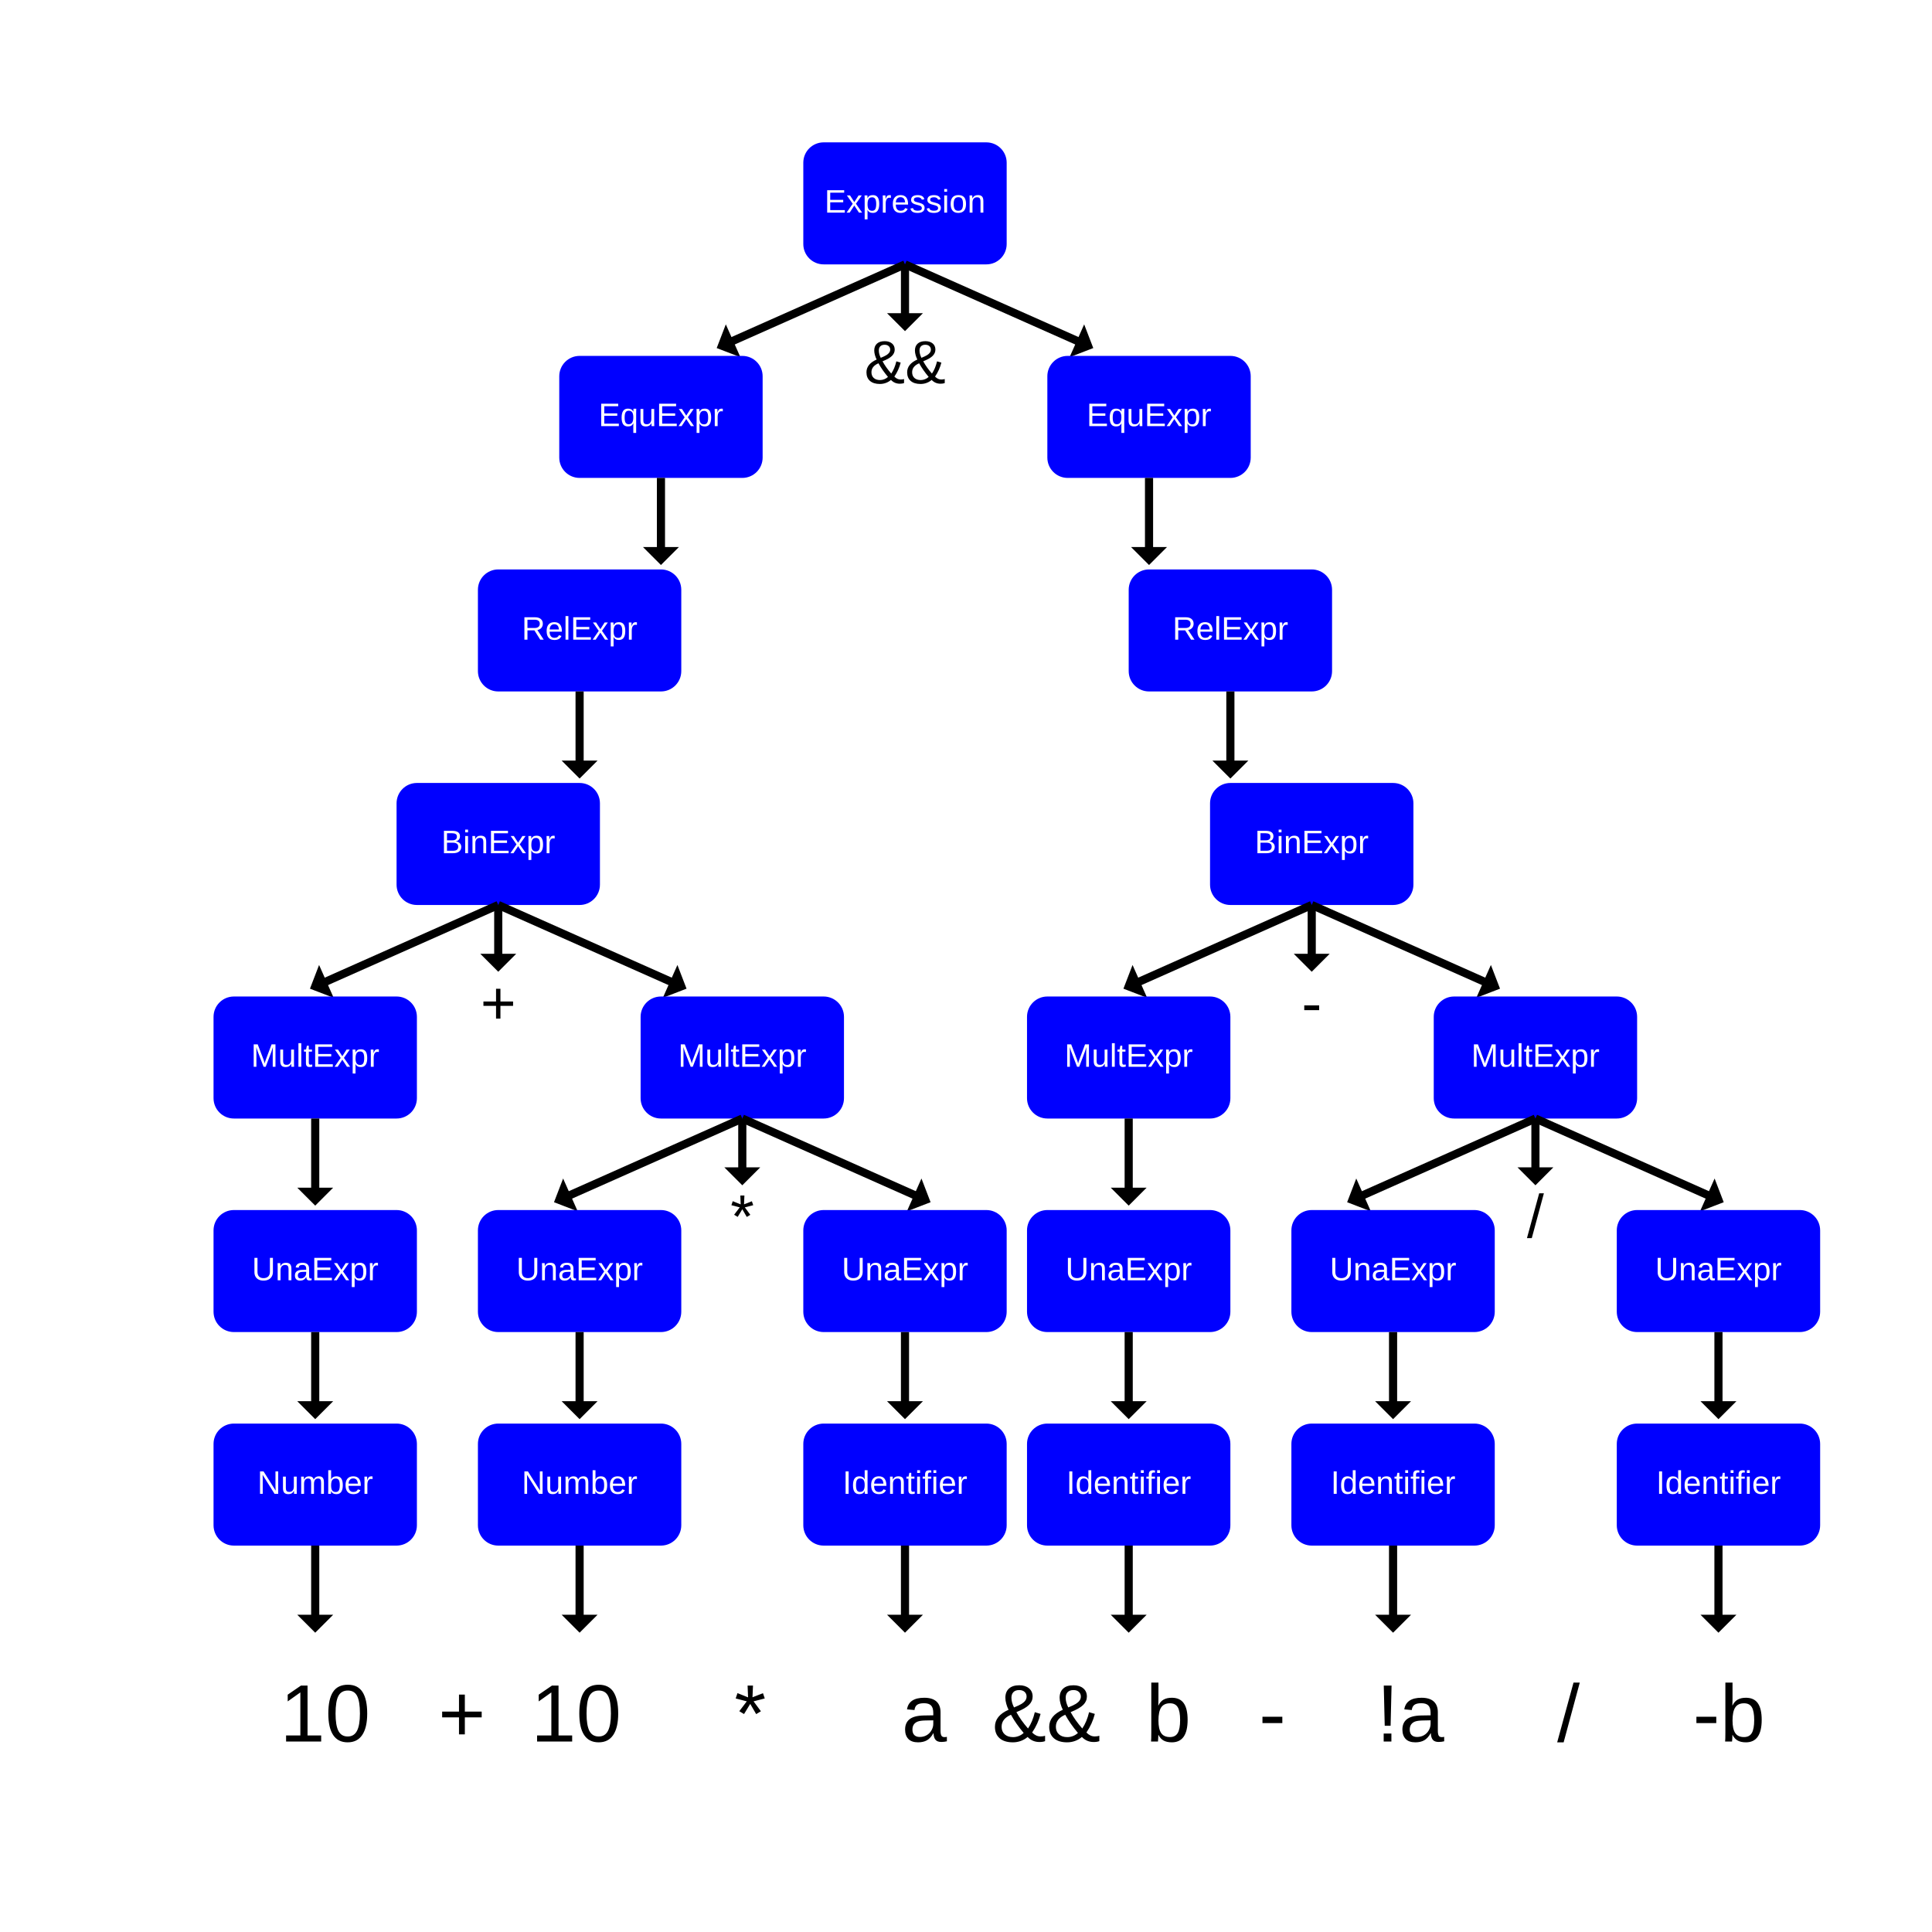
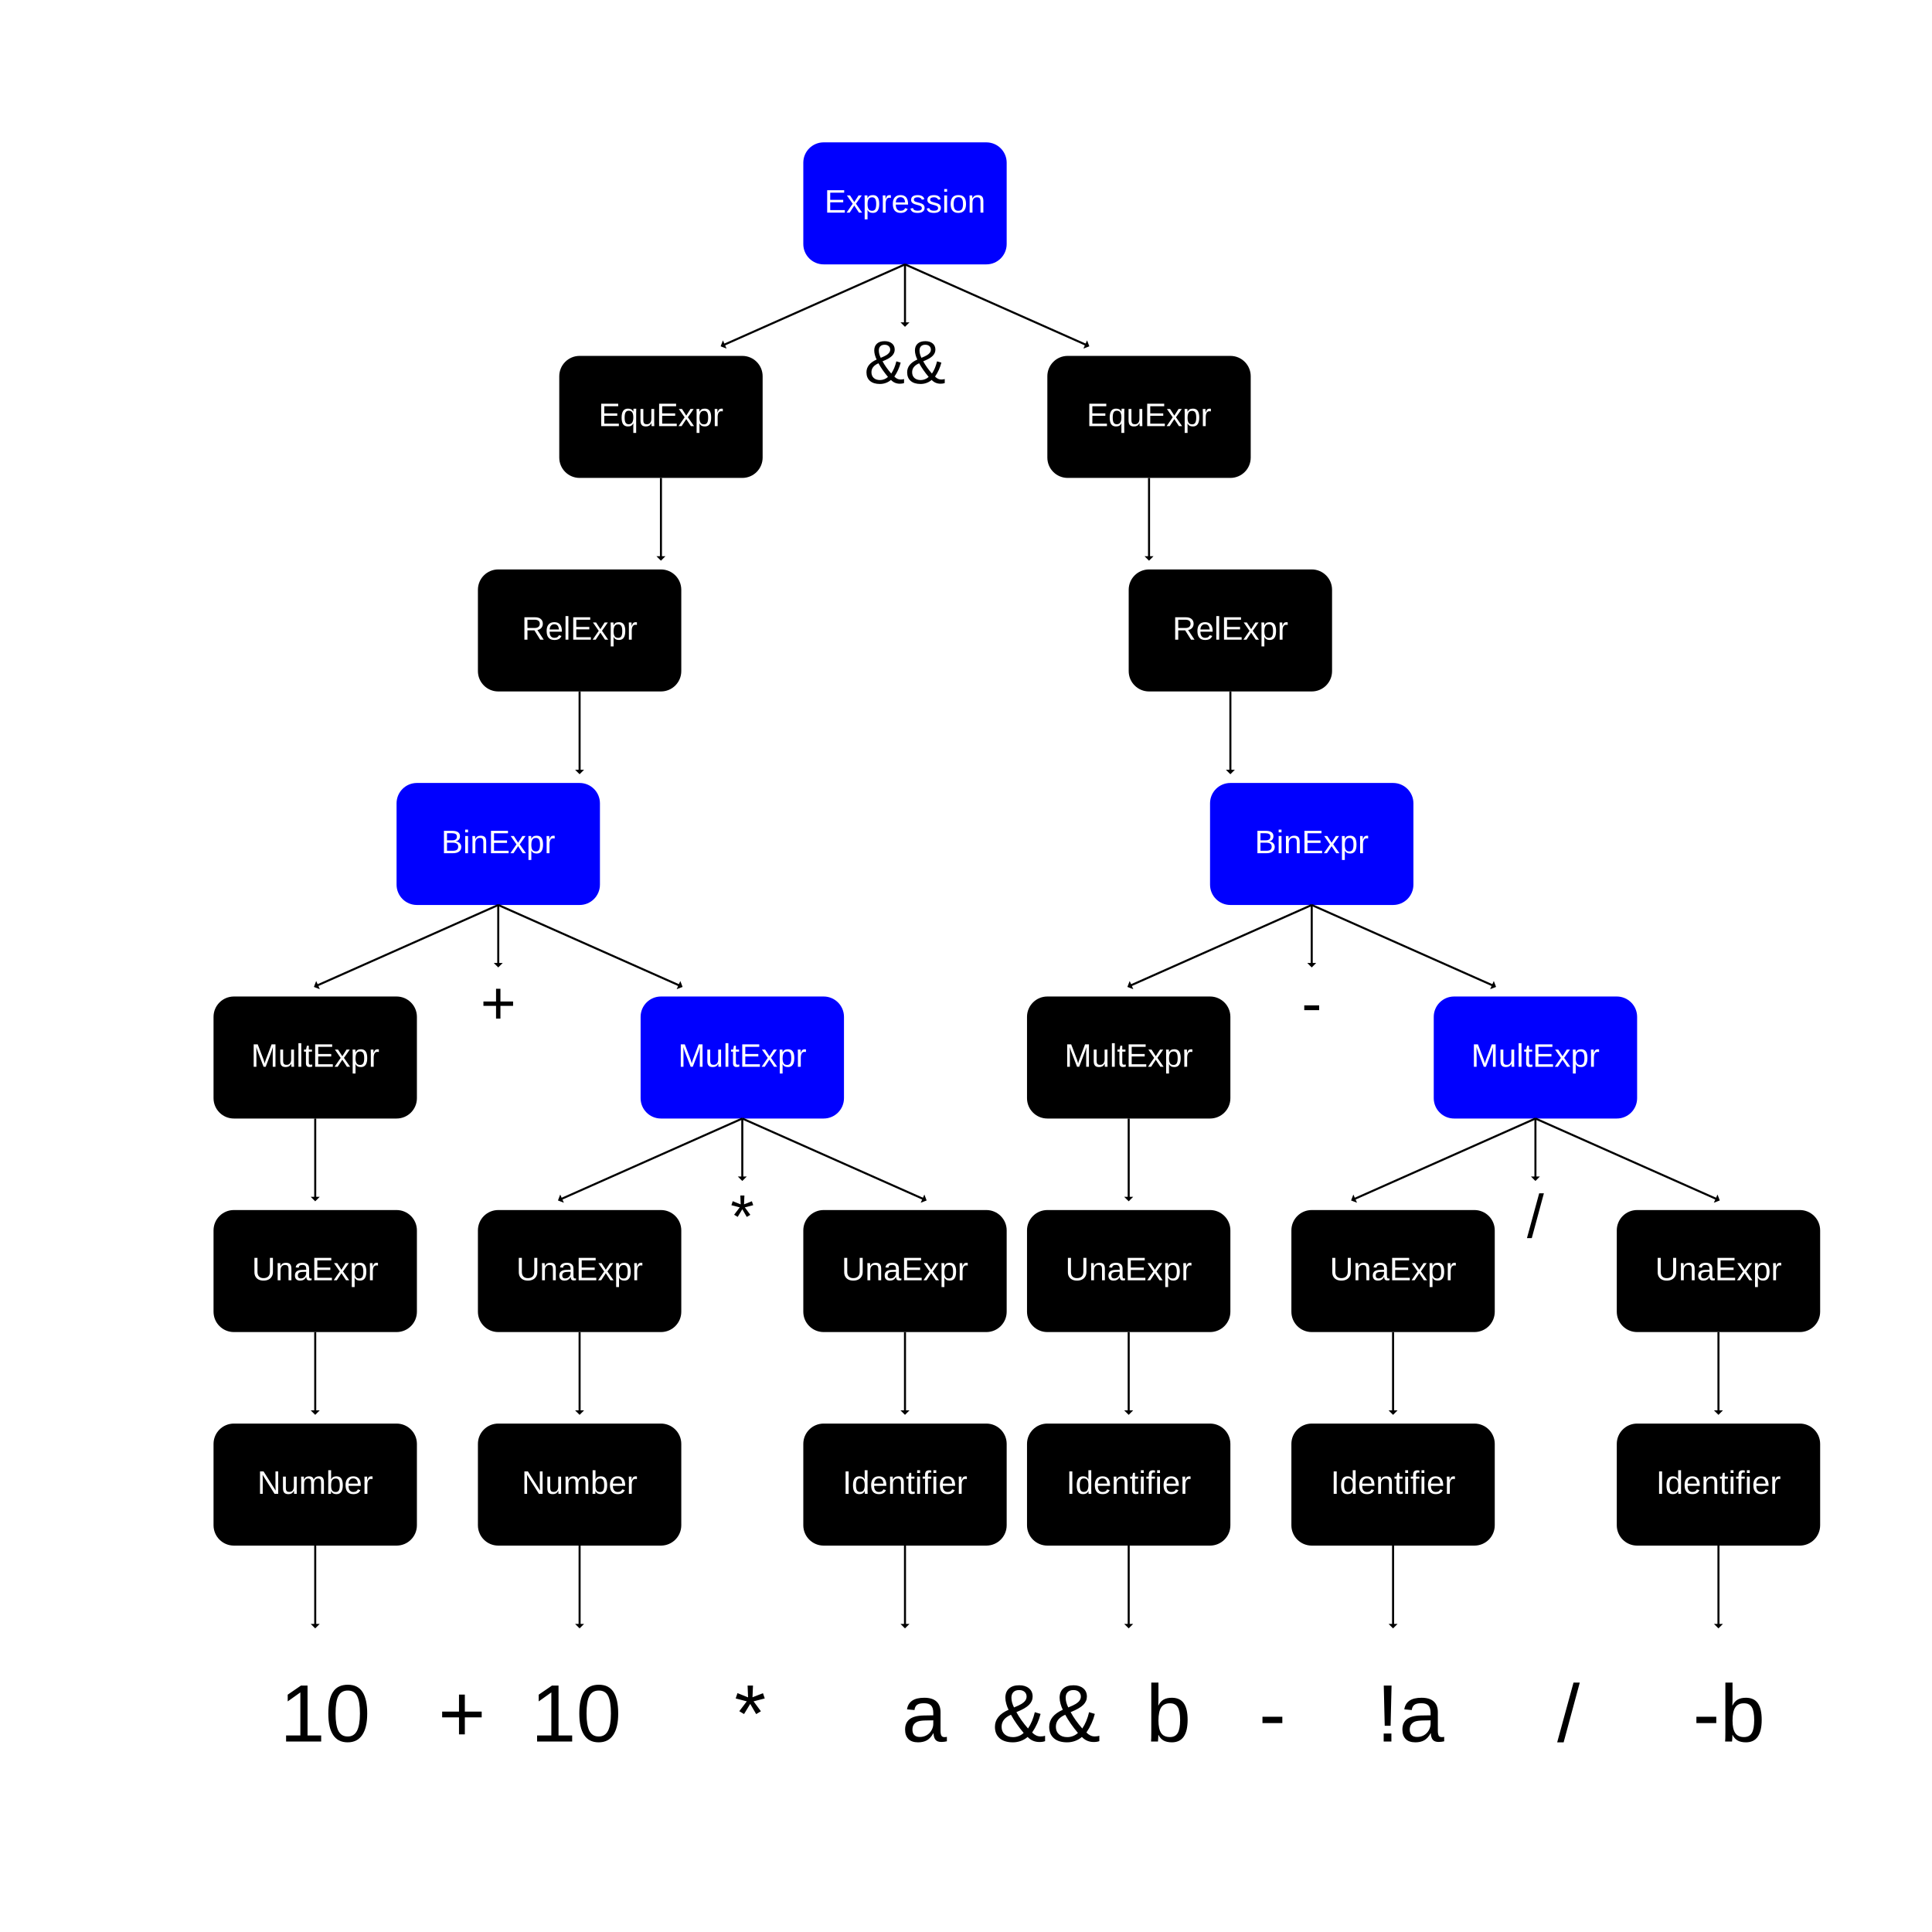
<svg xmlns="http://www.w3.org/2000/svg" width="950" height="950" style="background-color: rgb(255, 255, 255)">
+   <linearGradient id="blackToBlue" x1="0%" y1="0%" x2="6,123233995736766E-15%" y2="100%">
+     <stop offset="0%" stop-color="rgb(0, 0, 0)" />
+     <stop offset="100%" stop-color="rgb(0, 0, 255)" />
+   </linearGradient>
  <rect id="" x="395" y="70" width="100" height="60" fill="rgb(0, 0, 255)" fill-opacity="1" rx="10" stroke="rgb(255, 255, 255)" stroke-width="0" />
-   <line id="" x1="445" y1="130" x2="535" y2="170" stroke="rgb(0, 0, 0)" stroke-width="4" />
-   <polygon id="" points="535,170 529.72,172.031 532.969,164.72" fill="rgb(0, 0, 0)" fill-opacity="1" stroke="rgb(0, 0, 0)" stroke-width="4" />
-   <line id="" x1="445" y1="130" x2="355" y2="170" stroke="rgb(0, 0, 0)" stroke-width="4" />
-   <polygon id="" points="355,170 357.031,164.72 360.28,172.031" fill="rgb(0, 0, 0)" fill-opacity="1" stroke="rgb(0, 0, 0)" stroke-width="4" />
-   <line id="" x1="445" y1="130" x2="445" y2="160" stroke="rgb(0, 0, 0)" stroke-width="4" />
-   <polygon id="" points="445,160 441,156 449,156" fill="rgb(0, 0, 0)" fill-opacity="1" stroke="rgb(0, 0, 0)" stroke-width="4" />
+   <line id="" x1="445" y1="130" x2="535" y2="170" stroke="rgb(0, 0, 0)" stroke-width="1" />
+   <polygon id="" points="535,170 533.68,170.508 534.492,168.68" fill="rgb(0, 0, 0)" fill-opacity="1" stroke="rgb(0, 0, 0)" stroke-width="1" />
+   <line id="" x1="445" y1="130" x2="355" y2="170" stroke="rgb(0, 0, 0)" stroke-width="1" />
+   <polygon id="" points="355,170 355.508,168.68 356.32,170.508" fill="rgb(0, 0, 0)" fill-opacity="1" stroke="rgb(0, 0, 0)" stroke-width="1" />
+   <line id="" x1="445" y1="130" x2="445" y2="160" stroke="rgb(0, 0, 0)" stroke-width="1" />
+   <polygon id="" points="445,160 444,159 446,159" fill="rgb(0, 0, 0)" fill-opacity="1" stroke="rgb(0, 0, 0)" stroke-width="1" />
  <text id="" x="445" y="100" xml:space="preserve" fill="rgb(255, 255, 255)" dominant-baseline="middle" text-anchor="middle" font-family="Arial" font-weight="400" font-size="16">Expression</text>
  <text id="" x="445" y="180" xml:space="preserve" fill="rgb(0, 0, 0)" dominant-baseline="middle" text-anchor="middle" font-family="Arial" font-weight="400" font-size="30">&amp;&amp;</text>
-   <rect id="" x="275" y="175" width="100" height="60" fill="rgb(0, 0, 255)" fill-opacity="1" rx="10" stroke="rgb(255, 255, 255)" stroke-width="0" />
-   <line id="" x1="325" y1="235" x2="325" y2="275" stroke="rgb(0, 0, 0)" stroke-width="4" />
-   <polygon id="" points="325,275 321,271 329,271" fill="rgb(0, 0, 0)" fill-opacity="1" stroke="rgb(0, 0, 0)" stroke-width="4" />
+   <rect id="" x="275" y="175" width="100" height="60" fill="url(#)" fill-opacity="1" rx="10" stroke="rgb(255, 255, 255)" stroke-width="0" />
+   <line id="" x1="325" y1="235" x2="325" y2="275" stroke="rgb(0, 0, 0)" stroke-width="1" />
+   <polygon id="" points="325,275 324,274 326,274" fill="rgb(0, 0, 0)" fill-opacity="1" stroke="rgb(0, 0, 0)" stroke-width="1" />
  <text id="" x="325" y="205" xml:space="preserve" fill="rgb(255, 255, 255)" dominant-baseline="middle" text-anchor="middle" font-family="Arial" font-weight="400" font-size="16">EquExpr</text>
-   <rect id="" x="515" y="175" width="100" height="60" fill="rgb(0, 0, 255)" fill-opacity="1" rx="10" stroke="rgb(255, 255, 255)" stroke-width="0" />
-   <line id="" x1="565" y1="235" x2="565" y2="275" stroke="rgb(0, 0, 0)" stroke-width="4" />
-   <polygon id="" points="565,275 561,271 569,271" fill="rgb(0, 0, 0)" fill-opacity="1" stroke="rgb(0, 0, 0)" stroke-width="4" />
+   <rect id="" x="515" y="175" width="100" height="60" fill="url(#)" fill-opacity="1" rx="10" stroke="rgb(255, 255, 255)" stroke-width="0" />
+   <line id="" x1="565" y1="235" x2="565" y2="275" stroke="rgb(0, 0, 0)" stroke-width="1" />
+   <polygon id="" points="565,275 564,274 566,274" fill="rgb(0, 0, 0)" fill-opacity="1" stroke="rgb(0, 0, 0)" stroke-width="1" />
  <text id="" x="565" y="205" xml:space="preserve" fill="rgb(255, 255, 255)" dominant-baseline="middle" text-anchor="middle" font-family="Arial" font-weight="400" font-size="16">EquExpr</text>
-   <rect id="" x="235" y="280" width="100" height="60" fill="rgb(0, 0, 255)" fill-opacity="1" rx="10" stroke="rgb(255, 255, 255)" stroke-width="0" />
-   <line id="" x1="285" y1="340" x2="285" y2="380" stroke="rgb(0, 0, 0)" stroke-width="4" />
-   <polygon id="" points="285,380 281,376 289,376" fill="rgb(0, 0, 0)" fill-opacity="1" stroke="rgb(0, 0, 0)" stroke-width="4" />
+   <rect id="" x="235" y="280" width="100" height="60" fill="url(#)" fill-opacity="1" rx="10" stroke="rgb(255, 255, 255)" stroke-width="0" />
+   <line id="" x1="285" y1="340" x2="285" y2="380" stroke="rgb(0, 0, 0)" stroke-width="1" />
+   <polygon id="" points="285,380 284,379 286,379" fill="rgb(0, 0, 0)" fill-opacity="1" stroke="rgb(0, 0, 0)" stroke-width="1" />
  <text id="" x="285" y="310" xml:space="preserve" fill="rgb(255, 255, 255)" dominant-baseline="middle" text-anchor="middle" font-family="Arial" font-weight="400" font-size="16">RelExpr</text>
-   <rect id="" x="555" y="280" width="100" height="60" fill="rgb(0, 0, 255)" fill-opacity="1" rx="10" stroke="rgb(255, 255, 255)" stroke-width="0" />
-   <line id="" x1="605" y1="340" x2="605" y2="380" stroke="rgb(0, 0, 0)" stroke-width="4" />
-   <polygon id="" points="605,380 601,376 609,376" fill="rgb(0, 0, 0)" fill-opacity="1" stroke="rgb(0, 0, 0)" stroke-width="4" />
+   <rect id="" x="555" y="280" width="100" height="60" fill="url(#)" fill-opacity="1" rx="10" stroke="rgb(255, 255, 255)" stroke-width="0" />
+   <line id="" x1="605" y1="340" x2="605" y2="380" stroke="rgb(0, 0, 0)" stroke-width="1" />
+   <polygon id="" points="605,380 604,379 606,379" fill="rgb(0, 0, 0)" fill-opacity="1" stroke="rgb(0, 0, 0)" stroke-width="1" />
  <text id="" x="605" y="310" xml:space="preserve" fill="rgb(255, 255, 255)" dominant-baseline="middle" text-anchor="middle" font-family="Arial" font-weight="400" font-size="16">RelExpr</text>
  <rect id="" x="195" y="385" width="100" height="60" fill="rgb(0, 0, 255)" fill-opacity="1" rx="10" stroke="rgb(255, 255, 255)" stroke-width="0" />
-   <line id="" x1="245" y1="445" x2="335" y2="485" stroke="rgb(0, 0, 0)" stroke-width="4" />
-   <polygon id="" points="335,485 329.72,487.031 332.969,479.72" fill="rgb(0, 0, 0)" fill-opacity="1" stroke="rgb(0, 0, 0)" stroke-width="4" />
-   <line id="" x1="245" y1="445" x2="155" y2="485" stroke="rgb(0, 0, 0)" stroke-width="4" />
-   <polygon id="" points="155,485 157.031,479.72 160.28,487.031" fill="rgb(0, 0, 0)" fill-opacity="1" stroke="rgb(0, 0, 0)" stroke-width="4" />
-   <line id="" x1="245" y1="445" x2="245" y2="475" stroke="rgb(0, 0, 0)" stroke-width="4" />
-   <polygon id="" points="245,475 241,471 249,471" fill="rgb(0, 0, 0)" fill-opacity="1" stroke="rgb(0, 0, 0)" stroke-width="4" />
+   <line id="" x1="245" y1="445" x2="335" y2="485" stroke="rgb(0, 0, 0)" stroke-width="1" />
+   <polygon id="" points="335,485 333.68,485.508 334.492,483.68" fill="rgb(0, 0, 0)" fill-opacity="1" stroke="rgb(0, 0, 0)" stroke-width="1" />
+   <line id="" x1="245" y1="445" x2="155" y2="485" stroke="rgb(0, 0, 0)" stroke-width="1" />
+   <polygon id="" points="155,485 155.508,483.68 156.32,485.508" fill="rgb(0, 0, 0)" fill-opacity="1" stroke="rgb(0, 0, 0)" stroke-width="1" />
+   <line id="" x1="245" y1="445" x2="245" y2="475" stroke="rgb(0, 0, 0)" stroke-width="1" />
+   <polygon id="" points="245,475 244,474 246,474" fill="rgb(0, 0, 0)" fill-opacity="1" stroke="rgb(0, 0, 0)" stroke-width="1" />
  <text id="" x="245" y="415" xml:space="preserve" fill="rgb(255, 255, 255)" dominant-baseline="middle" text-anchor="middle" font-family="Arial" font-weight="400" font-size="16">BinExpr</text>
  <text id="" x="245" y="495" xml:space="preserve" fill="rgb(0, 0, 0)" dominant-baseline="middle" text-anchor="middle" font-family="Arial" font-weight="400" font-size="30">+</text>
  <rect id="" x="595" y="385" width="100" height="60" fill="rgb(0, 0, 255)" fill-opacity="1" rx="10" stroke="rgb(255, 255, 255)" stroke-width="0" />
-   <line id="" x1="645" y1="445" x2="735" y2="485" stroke="rgb(0, 0, 0)" stroke-width="4" />
-   <polygon id="" points="735,485 729.72,487.031 732.969,479.72" fill="rgb(0, 0, 0)" fill-opacity="1" stroke="rgb(0, 0, 0)" stroke-width="4" />
-   <line id="" x1="645" y1="445" x2="555" y2="485" stroke="rgb(0, 0, 0)" stroke-width="4" />
-   <polygon id="" points="555,485 557.031,479.72 560.28,487.031" fill="rgb(0, 0, 0)" fill-opacity="1" stroke="rgb(0, 0, 0)" stroke-width="4" />
-   <line id="" x1="645" y1="445" x2="645" y2="475" stroke="rgb(0, 0, 0)" stroke-width="4" />
-   <polygon id="" points="645,475 641,471 649,471" fill="rgb(0, 0, 0)" fill-opacity="1" stroke="rgb(0, 0, 0)" stroke-width="4" />
+   <line id="" x1="645" y1="445" x2="735" y2="485" stroke="rgb(0, 0, 0)" stroke-width="1" />
+   <polygon id="" points="735,485 733.68,485.508 734.492,483.68" fill="rgb(0, 0, 0)" fill-opacity="1" stroke="rgb(0, 0, 0)" stroke-width="1" />
+   <line id="" x1="645" y1="445" x2="555" y2="485" stroke="rgb(0, 0, 0)" stroke-width="1" />
+   <polygon id="" points="555,485 555.508,483.68 556.32,485.508" fill="rgb(0, 0, 0)" fill-opacity="1" stroke="rgb(0, 0, 0)" stroke-width="1" />
+   <line id="" x1="645" y1="445" x2="645" y2="475" stroke="rgb(0, 0, 0)" stroke-width="1" />
+   <polygon id="" points="645,475 644,474 646,474" fill="rgb(0, 0, 0)" fill-opacity="1" stroke="rgb(0, 0, 0)" stroke-width="1" />
  <text id="" x="645" y="415" xml:space="preserve" fill="rgb(255, 255, 255)" dominant-baseline="middle" text-anchor="middle" font-family="Arial" font-weight="400" font-size="16">BinExpr</text>
  <text id="" x="645" y="495" xml:space="preserve" fill="rgb(0, 0, 0)" dominant-baseline="middle" text-anchor="middle" font-family="Arial" font-weight="400" font-size="30">-</text>
-   <rect id="" x="105" y="490" width="100" height="60" fill="rgb(0, 0, 255)" fill-opacity="1" rx="10" stroke="rgb(255, 255, 255)" stroke-width="0" />
-   <line id="" x1="155" y1="550" x2="155" y2="590" stroke="rgb(0, 0, 0)" stroke-width="4" />
-   <polygon id="" points="155,590 151,586 159,586" fill="rgb(0, 0, 0)" fill-opacity="1" stroke="rgb(0, 0, 0)" stroke-width="4" />
+   <rect id="" x="105" y="490" width="100" height="60" fill="url(#)" fill-opacity="1" rx="10" stroke="rgb(255, 255, 255)" stroke-width="0" />
+   <line id="" x1="155" y1="550" x2="155" y2="590" stroke="rgb(0, 0, 0)" stroke-width="1" />
+   <polygon id="" points="155,590 154,589 156,589" fill="rgb(0, 0, 0)" fill-opacity="1" stroke="rgb(0, 0, 0)" stroke-width="1" />
  <text id="" x="155" y="520" xml:space="preserve" fill="rgb(255, 255, 255)" dominant-baseline="middle" text-anchor="middle" font-family="Arial" font-weight="400" font-size="16">MultExpr</text>
  <rect id="" x="315" y="490" width="100" height="60" fill="rgb(0, 0, 255)" fill-opacity="1" rx="10" stroke="rgb(255, 255, 255)" stroke-width="0" />
-   <line id="" x1="365" y1="550" x2="455" y2="590" stroke="rgb(0, 0, 0)" stroke-width="4" />
-   <polygon id="" points="455,590 449.72,592.031 452.969,584.72" fill="rgb(0, 0, 0)" fill-opacity="1" stroke="rgb(0, 0, 0)" stroke-width="4" />
-   <line id="" x1="365" y1="550" x2="275" y2="590" stroke="rgb(0, 0, 0)" stroke-width="4" />
-   <polygon id="" points="275,590 277.031,584.72 280.28,592.031" fill="rgb(0, 0, 0)" fill-opacity="1" stroke="rgb(0, 0, 0)" stroke-width="4" />
-   <line id="" x1="365" y1="550" x2="365" y2="580" stroke="rgb(0, 0, 0)" stroke-width="4" />
-   <polygon id="" points="365,580 361,576 369,576" fill="rgb(0, 0, 0)" fill-opacity="1" stroke="rgb(0, 0, 0)" stroke-width="4" />
+   <line id="" x1="365" y1="550" x2="455" y2="590" stroke="rgb(0, 0, 0)" stroke-width="1" />
+   <polygon id="" points="455,590 453.68,590.508 454.492,588.68" fill="rgb(0, 0, 0)" fill-opacity="1" stroke="rgb(0, 0, 0)" stroke-width="1" />
+   <line id="" x1="365" y1="550" x2="275" y2="590" stroke="rgb(0, 0, 0)" stroke-width="1" />
+   <polygon id="" points="275,590 275.508,588.68 276.32,590.508" fill="rgb(0, 0, 0)" fill-opacity="1" stroke="rgb(0, 0, 0)" stroke-width="1" />
+   <line id="" x1="365" y1="550" x2="365" y2="580" stroke="rgb(0, 0, 0)" stroke-width="1" />
+   <polygon id="" points="365,580 364,579 366,579" fill="rgb(0, 0, 0)" fill-opacity="1" stroke="rgb(0, 0, 0)" stroke-width="1" />
  <text id="" x="365" y="520" xml:space="preserve" fill="rgb(255, 255, 255)" dominant-baseline="middle" text-anchor="middle" font-family="Arial" font-weight="400" font-size="16">MultExpr</text>
  <text id="" x="365" y="600" xml:space="preserve" fill="rgb(0, 0, 0)" dominant-baseline="middle" text-anchor="middle" font-family="Arial" font-weight="400" font-size="30">*</text>
-   <rect id="" x="105" y="595" width="100" height="60" fill="rgb(0, 0, 255)" fill-opacity="1" rx="10" stroke="rgb(255, 255, 255)" stroke-width="0" />
-   <line id="" x1="155" y1="655" x2="155" y2="695" stroke="rgb(0, 0, 0)" stroke-width="4" />
-   <polygon id="" points="155,695 151,691 159,691" fill="rgb(0, 0, 0)" fill-opacity="1" stroke="rgb(0, 0, 0)" stroke-width="4" />
+   <rect id="" x="105" y="595" width="100" height="60" fill="url(#)" fill-opacity="1" rx="10" stroke="rgb(255, 255, 255)" stroke-width="0" />
+   <line id="" x1="155" y1="655" x2="155" y2="695" stroke="rgb(0, 0, 0)" stroke-width="1" />
+   <polygon id="" points="155,695 154,694 156,694" fill="rgb(0, 0, 0)" fill-opacity="1" stroke="rgb(0, 0, 0)" stroke-width="1" />
  <text id="" x="155" y="625" xml:space="preserve" fill="rgb(255, 255, 255)" dominant-baseline="middle" text-anchor="middle" font-family="Arial" font-weight="400" font-size="16">UnaExpr</text>
-   <rect id="" x="105" y="700" width="100" height="60" fill="rgb(0, 0, 255)" fill-opacity="1" rx="10" stroke="rgb(255, 255, 255)" stroke-width="0" />
-   <line id="" x1="155" y1="760" x2="155" y2="800" stroke="rgb(0, 0, 0)" stroke-width="4" />
-   <polygon id="" points="155,800 151,796 159,796" fill="rgb(0, 0, 0)" fill-opacity="1" stroke="rgb(0, 0, 0)" stroke-width="4" />
+   <rect id="" x="105" y="700" width="100" height="60" fill="url(#)" fill-opacity="1" rx="10" stroke="rgb(255, 255, 255)" stroke-width="0" />
+   <line id="" x1="155" y1="760" x2="155" y2="800" stroke="rgb(0, 0, 0)" stroke-width="1" />
+   <polygon id="" points="155,800 154,799 156,799" fill="rgb(0, 0, 0)" fill-opacity="1" stroke="rgb(0, 0, 0)" stroke-width="1" />
  <text id="" x="155" y="730" xml:space="preserve" fill="rgb(255, 255, 255)" dominant-baseline="middle" text-anchor="middle" font-family="Arial" font-weight="400" font-size="16">Number</text>
-   <rect id="" x="235" y="595" width="100" height="60" fill="rgb(0, 0, 255)" fill-opacity="1" rx="10" stroke="rgb(255, 255, 255)" stroke-width="0" />
-   <line id="" x1="285" y1="655" x2="285" y2="695" stroke="rgb(0, 0, 0)" stroke-width="4" />
-   <polygon id="" points="285,695 281,691 289,691" fill="rgb(0, 0, 0)" fill-opacity="1" stroke="rgb(0, 0, 0)" stroke-width="4" />
+   <rect id="" x="235" y="595" width="100" height="60" fill="url(#)" fill-opacity="1" rx="10" stroke="rgb(255, 255, 255)" stroke-width="0" />
+   <line id="" x1="285" y1="655" x2="285" y2="695" stroke="rgb(0, 0, 0)" stroke-width="1" />
+   <polygon id="" points="285,695 284,694 286,694" fill="rgb(0, 0, 0)" fill-opacity="1" stroke="rgb(0, 0, 0)" stroke-width="1" />
  <text id="" x="285" y="625" xml:space="preserve" fill="rgb(255, 255, 255)" dominant-baseline="middle" text-anchor="middle" font-family="Arial" font-weight="400" font-size="16">UnaExpr</text>
-   <rect id="" x="235" y="700" width="100" height="60" fill="rgb(0, 0, 255)" fill-opacity="1" rx="10" stroke="rgb(255, 255, 255)" stroke-width="0" />
-   <line id="" x1="285" y1="760" x2="285" y2="800" stroke="rgb(0, 0, 0)" stroke-width="4" />
-   <polygon id="" points="285,800 281,796 289,796" fill="rgb(0, 0, 0)" fill-opacity="1" stroke="rgb(0, 0, 0)" stroke-width="4" />
+   <rect id="" x="235" y="700" width="100" height="60" fill="url(#)" fill-opacity="1" rx="10" stroke="rgb(255, 255, 255)" stroke-width="0" />
+   <line id="" x1="285" y1="760" x2="285" y2="800" stroke="rgb(0, 0, 0)" stroke-width="1" />
+   <polygon id="" points="285,800 284,799 286,799" fill="rgb(0, 0, 0)" fill-opacity="1" stroke="rgb(0, 0, 0)" stroke-width="1" />
  <text id="" x="285" y="730" xml:space="preserve" fill="rgb(255, 255, 255)" dominant-baseline="middle" text-anchor="middle" font-family="Arial" font-weight="400" font-size="16">Number</text>
-   <rect id="" x="395" y="595" width="100" height="60" fill="rgb(0, 0, 255)" fill-opacity="1" rx="10" stroke="rgb(255, 255, 255)" stroke-width="0" />
-   <line id="" x1="445" y1="655" x2="445" y2="695" stroke="rgb(0, 0, 0)" stroke-width="4" />
-   <polygon id="" points="445,695 441,691 449,691" fill="rgb(0, 0, 0)" fill-opacity="1" stroke="rgb(0, 0, 0)" stroke-width="4" />
+   <rect id="" x="395" y="595" width="100" height="60" fill="url(#)" fill-opacity="1" rx="10" stroke="rgb(255, 255, 255)" stroke-width="0" />
+   <line id="" x1="445" y1="655" x2="445" y2="695" stroke="rgb(0, 0, 0)" stroke-width="1" />
+   <polygon id="" points="445,695 444,694 446,694" fill="rgb(0, 0, 0)" fill-opacity="1" stroke="rgb(0, 0, 0)" stroke-width="1" />
  <text id="" x="445" y="625" xml:space="preserve" fill="rgb(255, 255, 255)" dominant-baseline="middle" text-anchor="middle" font-family="Arial" font-weight="400" font-size="16">UnaExpr</text>
-   <rect id="" x="395" y="700" width="100" height="60" fill="rgb(0, 0, 255)" fill-opacity="1" rx="10" stroke="rgb(255, 255, 255)" stroke-width="0" />
-   <line id="" x1="445" y1="760" x2="445" y2="800" stroke="rgb(0, 0, 0)" stroke-width="4" />
-   <polygon id="" points="445,800 441,796 449,796" fill="rgb(0, 0, 0)" fill-opacity="1" stroke="rgb(0, 0, 0)" stroke-width="4" />
+   <rect id="" x="395" y="700" width="100" height="60" fill="url(#)" fill-opacity="1" rx="10" stroke="rgb(255, 255, 255)" stroke-width="0" />
+   <line id="" x1="445" y1="760" x2="445" y2="800" stroke="rgb(0, 0, 0)" stroke-width="1" />
+   <polygon id="" points="445,800 444,799 446,799" fill="rgb(0, 0, 0)" fill-opacity="1" stroke="rgb(0, 0, 0)" stroke-width="1" />
  <text id="" x="445" y="730" xml:space="preserve" fill="rgb(255, 255, 255)" dominant-baseline="middle" text-anchor="middle" font-family="Arial" font-weight="400" font-size="16">Identifier</text>
-   <rect id="" x="505" y="490" width="100" height="60" fill="rgb(0, 0, 255)" fill-opacity="1" rx="10" stroke="rgb(255, 255, 255)" stroke-width="0" />
-   <line id="" x1="555" y1="550" x2="555" y2="590" stroke="rgb(0, 0, 0)" stroke-width="4" />
-   <polygon id="" points="555,590 551,586 559,586" fill="rgb(0, 0, 0)" fill-opacity="1" stroke="rgb(0, 0, 0)" stroke-width="4" />
+   <rect id="" x="505" y="490" width="100" height="60" fill="url(#)" fill-opacity="1" rx="10" stroke="rgb(255, 255, 255)" stroke-width="0" />
+   <line id="" x1="555" y1="550" x2="555" y2="590" stroke="rgb(0, 0, 0)" stroke-width="1" />
+   <polygon id="" points="555,590 554,589 556,589" fill="rgb(0, 0, 0)" fill-opacity="1" stroke="rgb(0, 0, 0)" stroke-width="1" />
  <text id="" x="555" y="520" xml:space="preserve" fill="rgb(255, 255, 255)" dominant-baseline="middle" text-anchor="middle" font-family="Arial" font-weight="400" font-size="16">MultExpr</text>
  <rect id="" x="705" y="490" width="100" height="60" fill="rgb(0, 0, 255)" fill-opacity="1" rx="10" stroke="rgb(255, 255, 255)" stroke-width="0" />
-   <line id="" x1="755" y1="550" x2="845" y2="590" stroke="rgb(0, 0, 0)" stroke-width="4" />
-   <polygon id="" points="845,590 839.72,592.031 842.969,584.72" fill="rgb(0, 0, 0)" fill-opacity="1" stroke="rgb(0, 0, 0)" stroke-width="4" />
-   <line id="" x1="755" y1="550" x2="665" y2="590" stroke="rgb(0, 0, 0)" stroke-width="4" />
-   <polygon id="" points="665,590 667.031,584.72 670.28,592.031" fill="rgb(0, 0, 0)" fill-opacity="1" stroke="rgb(0, 0, 0)" stroke-width="4" />
-   <line id="" x1="755" y1="550" x2="755" y2="580" stroke="rgb(0, 0, 0)" stroke-width="4" />
-   <polygon id="" points="755,580 751,576 759,576" fill="rgb(0, 0, 0)" fill-opacity="1" stroke="rgb(0, 0, 0)" stroke-width="4" />
+   <line id="" x1="755" y1="550" x2="845" y2="590" stroke="rgb(0, 0, 0)" stroke-width="1" />
+   <polygon id="" points="845,590 843.68,590.508 844.492,588.68" fill="rgb(0, 0, 0)" fill-opacity="1" stroke="rgb(0, 0, 0)" stroke-width="1" />
+   <line id="" x1="755" y1="550" x2="665" y2="590" stroke="rgb(0, 0, 0)" stroke-width="1" />
+   <polygon id="" points="665,590 665.508,588.68 666.32,590.508" fill="rgb(0, 0, 0)" fill-opacity="1" stroke="rgb(0, 0, 0)" stroke-width="1" />
+   <line id="" x1="755" y1="550" x2="755" y2="580" stroke="rgb(0, 0, 0)" stroke-width="1" />
+   <polygon id="" points="755,580 754,579 756,579" fill="rgb(0, 0, 0)" fill-opacity="1" stroke="rgb(0, 0, 0)" stroke-width="1" />
  <text id="" x="755" y="520" xml:space="preserve" fill="rgb(255, 255, 255)" dominant-baseline="middle" text-anchor="middle" font-family="Arial" font-weight="400" font-size="16">MultExpr</text>
  <text id="" x="755" y="600" xml:space="preserve" fill="rgb(0, 0, 0)" dominant-baseline="middle" text-anchor="middle" font-family="Arial" font-weight="400" font-size="30">/</text>
-   <rect id="" x="505" y="595" width="100" height="60" fill="rgb(0, 0, 255)" fill-opacity="1" rx="10" stroke="rgb(255, 255, 255)" stroke-width="0" />
-   <line id="" x1="555" y1="655" x2="555" y2="695" stroke="rgb(0, 0, 0)" stroke-width="4" />
-   <polygon id="" points="555,695 551,691 559,691" fill="rgb(0, 0, 0)" fill-opacity="1" stroke="rgb(0, 0, 0)" stroke-width="4" />
+   <rect id="" x="505" y="595" width="100" height="60" fill="url(#)" fill-opacity="1" rx="10" stroke="rgb(255, 255, 255)" stroke-width="0" />
+   <line id="" x1="555" y1="655" x2="555" y2="695" stroke="rgb(0, 0, 0)" stroke-width="1" />
+   <polygon id="" points="555,695 554,694 556,694" fill="rgb(0, 0, 0)" fill-opacity="1" stroke="rgb(0, 0, 0)" stroke-width="1" />
  <text id="" x="555" y="625" xml:space="preserve" fill="rgb(255, 255, 255)" dominant-baseline="middle" text-anchor="middle" font-family="Arial" font-weight="400" font-size="16">UnaExpr</text>
-   <rect id="" x="505" y="700" width="100" height="60" fill="rgb(0, 0, 255)" fill-opacity="1" rx="10" stroke="rgb(255, 255, 255)" stroke-width="0" />
-   <line id="" x1="555" y1="760" x2="555" y2="800" stroke="rgb(0, 0, 0)" stroke-width="4" />
-   <polygon id="" points="555,800 551,796 559,796" fill="rgb(0, 0, 0)" fill-opacity="1" stroke="rgb(0, 0, 0)" stroke-width="4" />
+   <rect id="" x="505" y="700" width="100" height="60" fill="url(#)" fill-opacity="1" rx="10" stroke="rgb(255, 255, 255)" stroke-width="0" />
+   <line id="" x1="555" y1="760" x2="555" y2="800" stroke="rgb(0, 0, 0)" stroke-width="1" />
+   <polygon id="" points="555,800 554,799 556,799" fill="rgb(0, 0, 0)" fill-opacity="1" stroke="rgb(0, 0, 0)" stroke-width="1" />
  <text id="" x="555" y="730" xml:space="preserve" fill="rgb(255, 255, 255)" dominant-baseline="middle" text-anchor="middle" font-family="Arial" font-weight="400" font-size="16">Identifier</text>
-   <rect id="" x="635" y="595" width="100" height="60" fill="rgb(0, 0, 255)" fill-opacity="1" rx="10" stroke="rgb(255, 255, 255)" stroke-width="0" />
-   <line id="" x1="685" y1="655" x2="685" y2="695" stroke="rgb(0, 0, 0)" stroke-width="4" />
-   <polygon id="" points="685,695 681,691 689,691" fill="rgb(0, 0, 0)" fill-opacity="1" stroke="rgb(0, 0, 0)" stroke-width="4" />
+   <rect id="" x="635" y="595" width="100" height="60" fill="url(#)" fill-opacity="1" rx="10" stroke="rgb(255, 255, 255)" stroke-width="0" />
+   <line id="" x1="685" y1="655" x2="685" y2="695" stroke="rgb(0, 0, 0)" stroke-width="1" />
+   <polygon id="" points="685,695 684,694 686,694" fill="rgb(0, 0, 0)" fill-opacity="1" stroke="rgb(0, 0, 0)" stroke-width="1" />
  <text id="" x="685" y="625" xml:space="preserve" fill="rgb(255, 255, 255)" dominant-baseline="middle" text-anchor="middle" font-family="Arial" font-weight="400" font-size="16">UnaExpr</text>
-   <rect id="" x="635" y="700" width="100" height="60" fill="rgb(0, 0, 255)" fill-opacity="1" rx="10" stroke="rgb(255, 255, 255)" stroke-width="0" />
-   <line id="" x1="685" y1="760" x2="685" y2="800" stroke="rgb(0, 0, 0)" stroke-width="4" />
-   <polygon id="" points="685,800 681,796 689,796" fill="rgb(0, 0, 0)" fill-opacity="1" stroke="rgb(0, 0, 0)" stroke-width="4" />
+   <rect id="" x="635" y="700" width="100" height="60" fill="url(#)" fill-opacity="1" rx="10" stroke="rgb(255, 255, 255)" stroke-width="0" />
+   <line id="" x1="685" y1="760" x2="685" y2="800" stroke="rgb(0, 0, 0)" stroke-width="1" />
+   <polygon id="" points="685,800 684,799 686,799" fill="rgb(0, 0, 0)" fill-opacity="1" stroke="rgb(0, 0, 0)" stroke-width="1" />
  <text id="" x="685" y="730" xml:space="preserve" fill="rgb(255, 255, 255)" dominant-baseline="middle" text-anchor="middle" font-family="Arial" font-weight="400" font-size="16">Identifier</text>
-   <rect id="" x="795" y="595" width="100" height="60" fill="rgb(0, 0, 255)" fill-opacity="1" rx="10" stroke="rgb(255, 255, 255)" stroke-width="0" />
-   <line id="" x1="845" y1="655" x2="845" y2="695" stroke="rgb(0, 0, 0)" stroke-width="4" />
-   <polygon id="" points="845,695 841,691 849,691" fill="rgb(0, 0, 0)" fill-opacity="1" stroke="rgb(0, 0, 0)" stroke-width="4" />
+   <rect id="" x="795" y="595" width="100" height="60" fill="url(#)" fill-opacity="1" rx="10" stroke="rgb(255, 255, 255)" stroke-width="0" />
+   <line id="" x1="845" y1="655" x2="845" y2="695" stroke="rgb(0, 0, 0)" stroke-width="1" />
+   <polygon id="" points="845,695 844,694 846,694" fill="rgb(0, 0, 0)" fill-opacity="1" stroke="rgb(0, 0, 0)" stroke-width="1" />
  <text id="" x="845" y="625" xml:space="preserve" fill="rgb(255, 255, 255)" dominant-baseline="middle" text-anchor="middle" font-family="Arial" font-weight="400" font-size="16">UnaExpr</text>
-   <rect id="" x="795" y="700" width="100" height="60" fill="rgb(0, 0, 255)" fill-opacity="1" rx="10" stroke="rgb(255, 255, 255)" stroke-width="0" />
-   <line id="" x1="845" y1="760" x2="845" y2="800" stroke="rgb(0, 0, 0)" stroke-width="4" />
-   <polygon id="" points="845,800 841,796 849,796" fill="rgb(0, 0, 0)" fill-opacity="1" stroke="rgb(0, 0, 0)" stroke-width="4" />
+   <rect id="" x="795" y="700" width="100" height="60" fill="url(#)" fill-opacity="1" rx="10" stroke="rgb(255, 255, 255)" stroke-width="0" />
+   <line id="" x1="845" y1="760" x2="845" y2="800" stroke="rgb(0, 0, 0)" stroke-width="1" />
+   <polygon id="" points="845,800 844,799 846,799" fill="rgb(0, 0, 0)" fill-opacity="1" stroke="rgb(0, 0, 0)" stroke-width="1" />
  <text id="" x="845" y="730" xml:space="preserve" fill="rgb(255, 255, 255)" dominant-baseline="middle" text-anchor="middle" font-family="Arial" font-weight="400" font-size="16">Identifier</text>
  <text id="text" x="475" y="845" xml:space="preserve" fill="rgb(0, 0, 0)" dominant-baseline="middle" text-anchor="middle" font-family="Arial" font-weight="400" font-size="40">     10   +  10     *      a  &amp;&amp;  b   -    !a     /     -b</text>
</svg>
